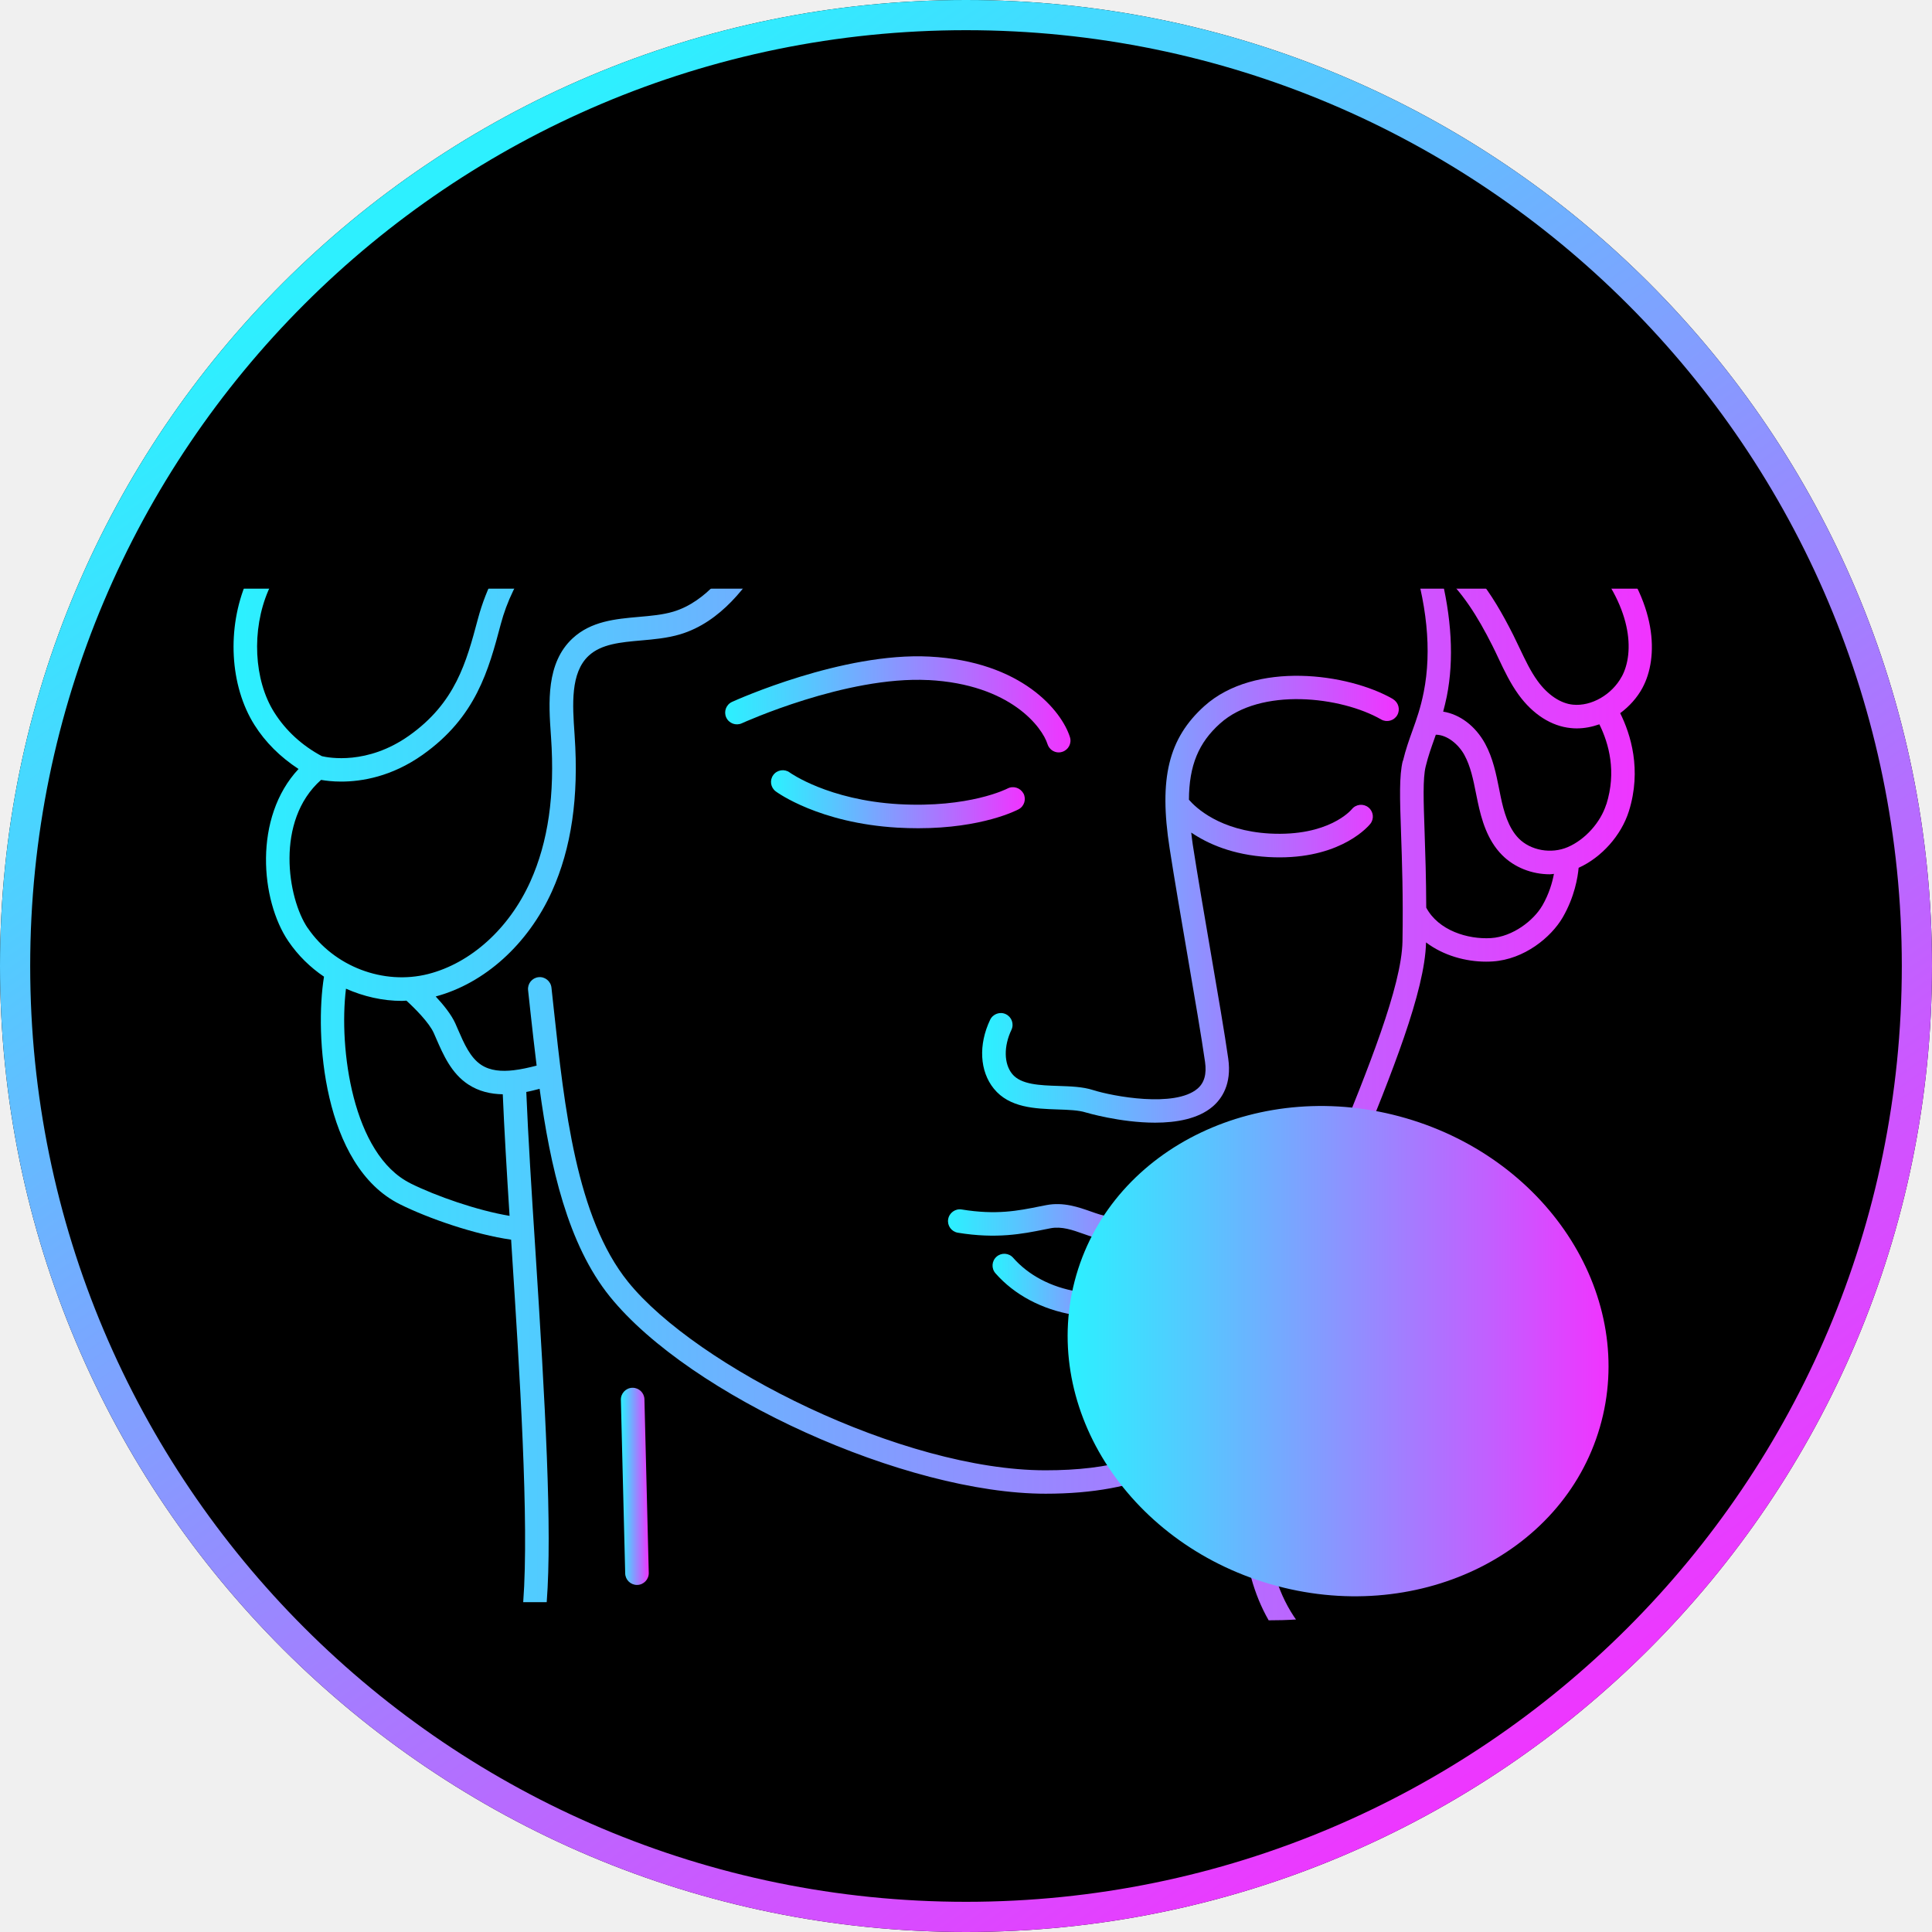
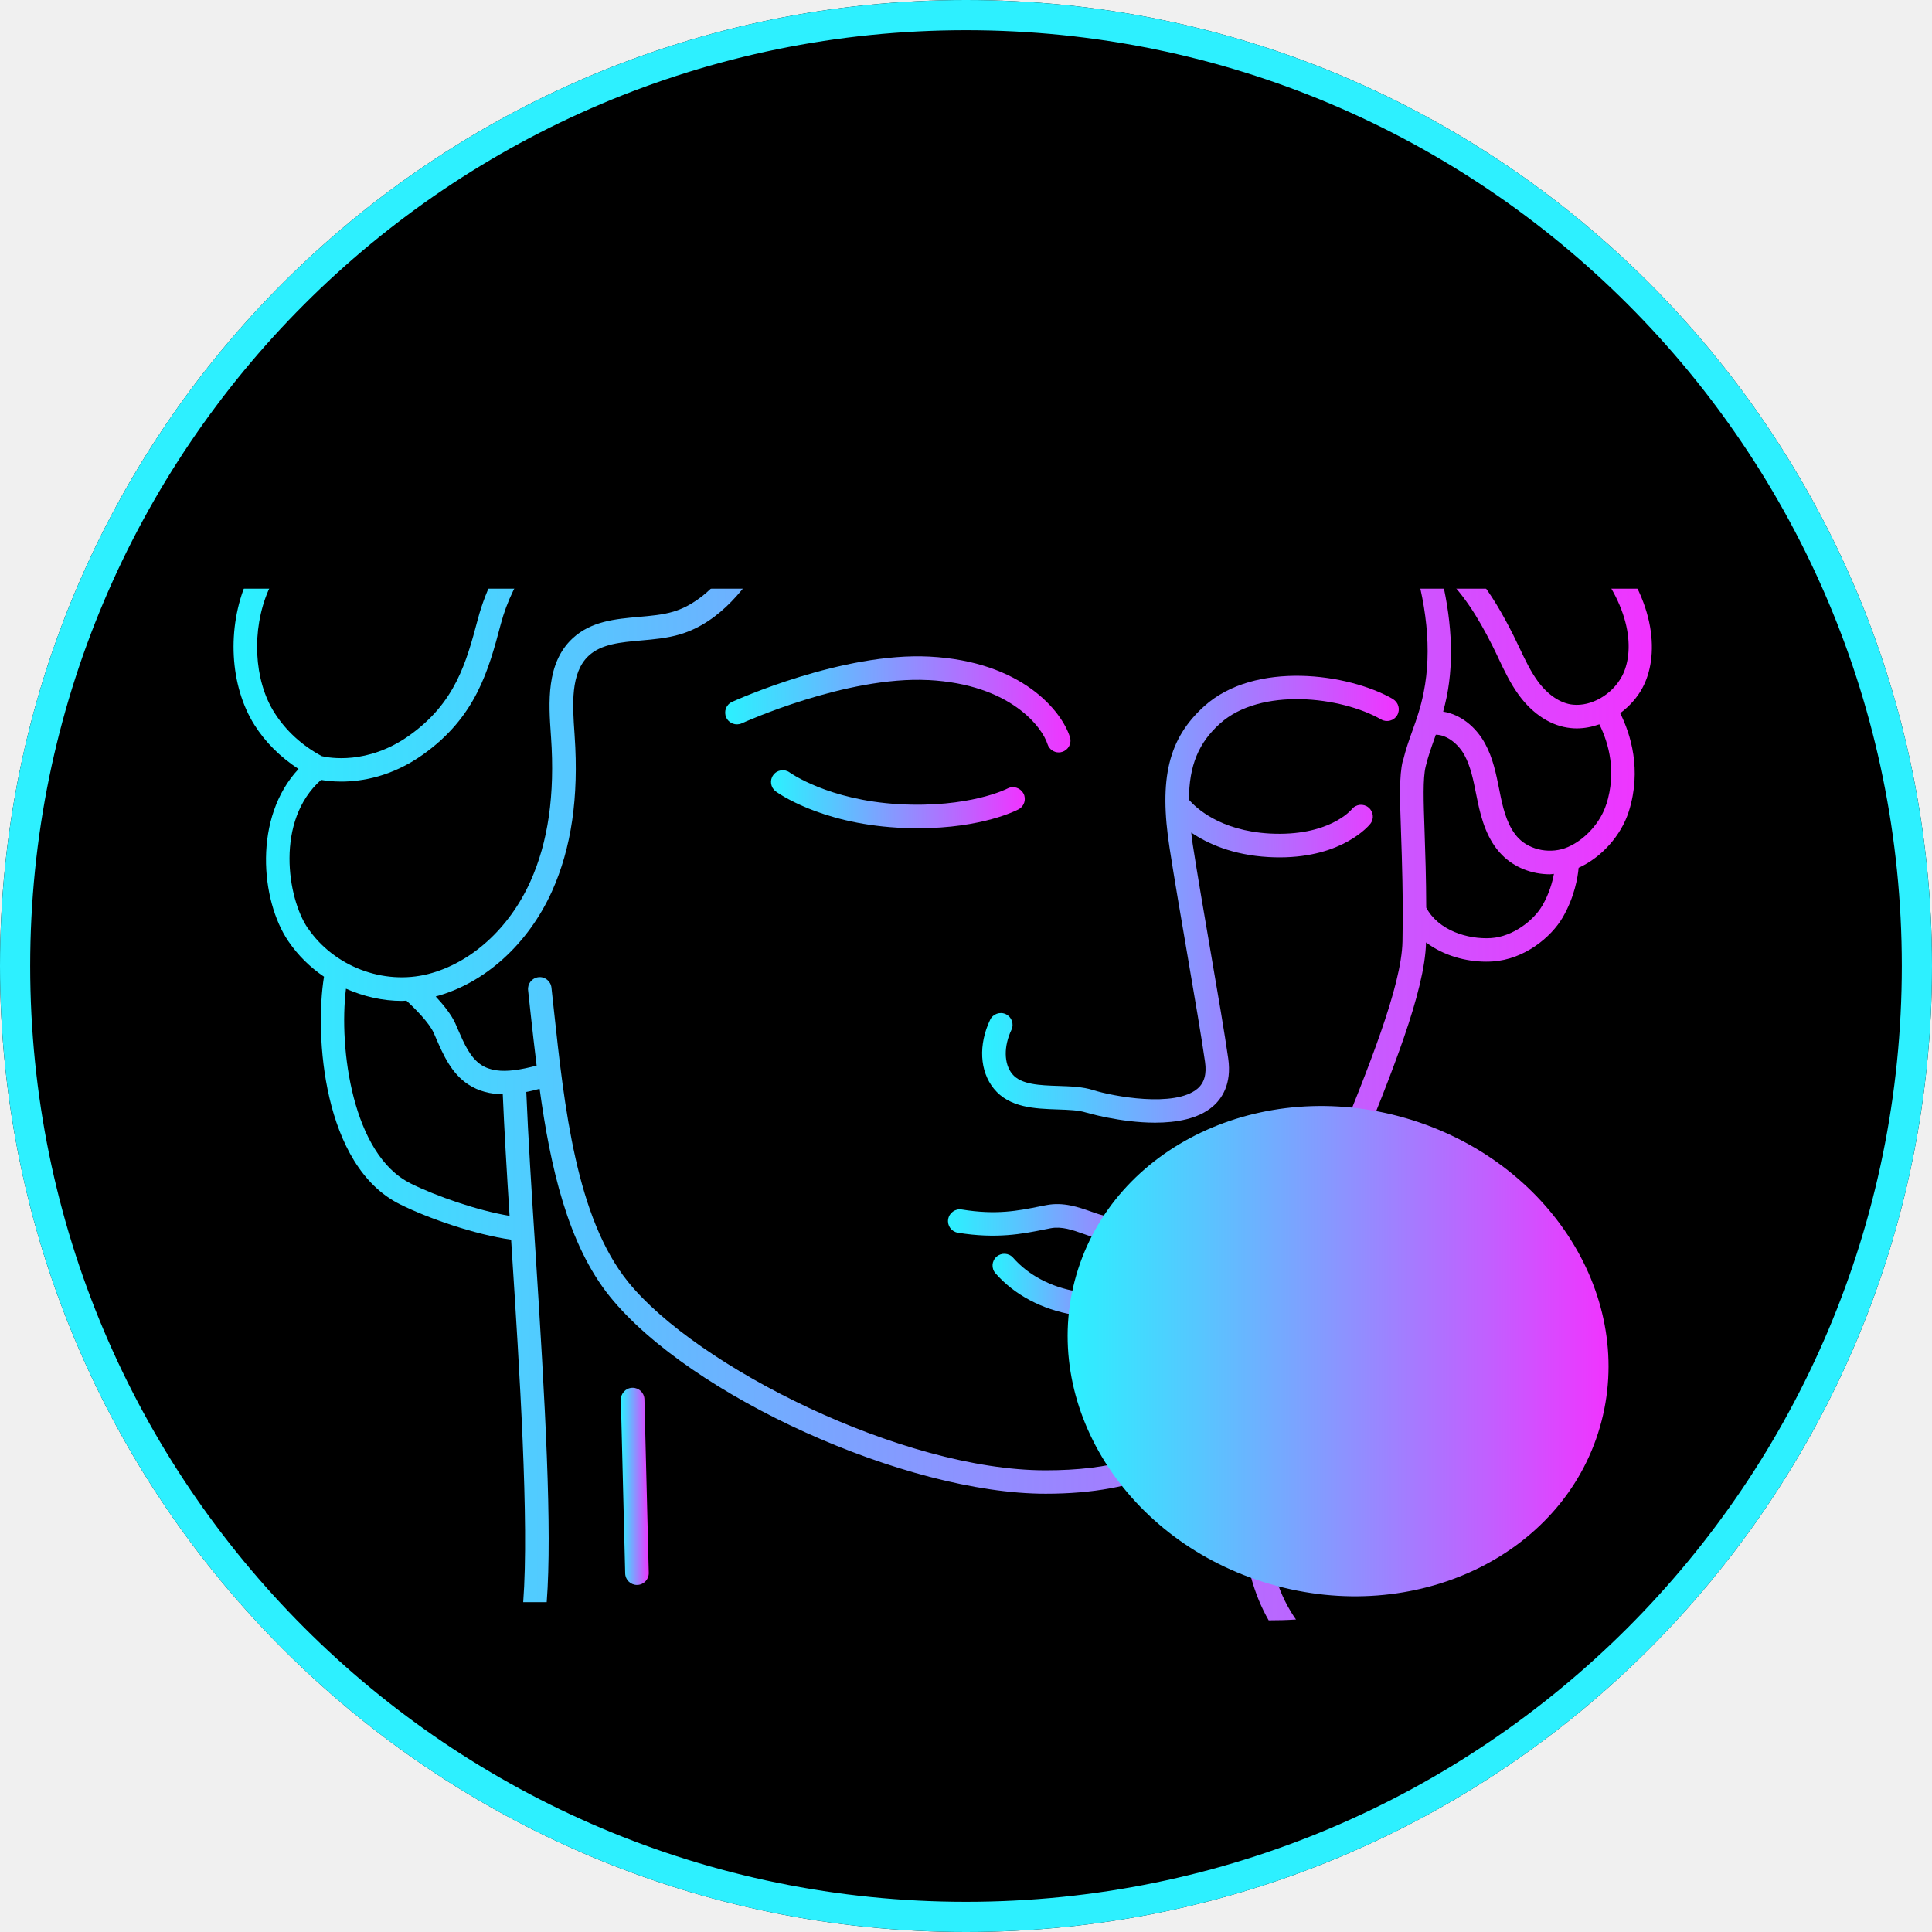
<svg xmlns="http://www.w3.org/2000/svg" width="128" height="128" viewBox="0 0 128 128" fill="none">
-   <circle cx="64" cy="64" r="64" fill="black" />
-   <mask id="mask0_226_294" style="mask-type:luminance" maskUnits="userSpaceOnUse" x="13" y="39" width="103" height="74">
-     <path d="M115.881 39H13V112.316H115.881V39Z" fill="white" />
-   </mask>
-   <g mask="url(#mask0_226_294)">
-     <path d="M92.294 46.315C89.309 44.597 83.136 43.772 79.792 46.778C77.416 48.919 76.769 51.564 77.491 56.206C77.802 58.214 78.245 60.794 78.671 63.282C79.148 66.063 79.605 68.729 79.837 70.355C79.952 71.162 79.789 71.745 79.332 72.13C77.832 73.398 73.732 72.638 72.409 72.216C71.735 72.001 70.954 71.974 70.129 71.946C68.902 71.906 67.638 71.865 67.058 71.149C66.509 70.471 66.492 69.325 67.01 68.231C67.195 67.843 67.028 67.376 66.639 67.192C66.257 67.007 65.787 67.171 65.599 67.563C64.812 69.22 64.907 70.972 65.845 72.127C66.871 73.395 68.575 73.453 70.075 73.504C70.787 73.528 71.462 73.552 71.932 73.702C71.966 73.712 74.219 74.38 76.527 74.38C77.941 74.38 79.38 74.128 80.334 73.32C80.941 72.805 81.616 71.834 81.374 70.133C81.142 68.5 80.682 65.815 80.201 63.02C79.775 60.538 79.335 57.968 79.025 55.968C78.981 55.681 78.954 55.429 78.923 55.16C79.997 55.889 81.657 56.646 84.039 56.782C84.295 56.796 84.537 56.803 84.775 56.803C88.978 56.803 90.713 54.676 90.788 54.58C91.054 54.246 90.996 53.762 90.662 53.493C90.331 53.224 89.84 53.275 89.568 53.605C89.506 53.681 88.02 55.432 84.124 55.224C80.805 55.037 79.216 53.5 78.77 52.985C78.78 50.708 79.414 49.205 80.828 47.937C83.521 45.514 88.862 46.144 91.507 47.668C91.875 47.879 92.356 47.753 92.57 47.382C92.785 47.01 92.656 46.533 92.284 46.318L92.294 46.315Z" fill="url(#paint0_linear_226_294)" />
-     <path d="M80.126 81.514C79.424 81.681 78.681 81.245 77.952 80.819C77.447 80.523 76.97 80.243 76.479 80.154C75.777 80.028 75.116 80.206 74.53 80.362C74.107 80.475 73.715 80.577 73.357 80.564C73.081 80.55 72.696 80.414 72.287 80.27C71.472 79.984 70.46 79.619 69.311 79.844L68.855 79.933C67.45 80.216 66.005 80.506 63.715 80.131C63.299 80.059 62.89 80.349 62.818 80.775C62.747 81.201 63.036 81.6 63.462 81.671C66.029 82.091 67.764 81.743 69.161 81.463L69.605 81.375C70.337 81.235 71.063 81.491 71.762 81.74C72.284 81.924 72.774 82.097 73.282 82.121C73.868 82.148 74.434 82.002 74.925 81.869C75.395 81.746 75.845 81.63 76.203 81.692C76.418 81.729 76.793 81.951 77.158 82.165C77.86 82.578 78.773 83.117 79.803 83.117C80.031 83.117 80.259 83.089 80.498 83.031C80.914 82.926 81.169 82.503 81.067 82.087C80.962 81.668 80.542 81.412 80.123 81.521L80.126 81.514Z" fill="url(#paint1_linear_226_294)" />
-     <path d="M61.499 45.054C66.983 45.337 69.062 48.214 69.4 49.301C69.506 49.635 69.812 49.85 70.143 49.85C70.218 49.85 70.3 49.839 70.375 49.812C70.787 49.683 71.016 49.246 70.886 48.837C70.354 47.13 67.719 43.817 61.574 43.5C55.824 43.206 48.789 46.37 48.499 46.502C48.107 46.683 47.937 47.143 48.114 47.535C48.295 47.927 48.755 48.098 49.147 47.92C49.215 47.89 56.059 44.778 61.496 45.057L61.499 45.054Z" fill="url(#paint2_linear_226_294)" />
-     <path d="M67.801 52.566C67.6 52.191 67.13 52.041 66.748 52.242C66.724 52.256 64.216 53.544 59.532 53.278C54.87 53.005 52.344 51.199 52.32 51.179C51.976 50.926 51.485 51.001 51.233 51.346C50.977 51.693 51.052 52.177 51.397 52.433C51.512 52.518 54.283 54.529 59.444 54.833C59.928 54.86 60.391 54.873 60.834 54.873C65.092 54.873 67.382 53.674 67.488 53.616C67.866 53.411 68.006 52.944 67.805 52.562L67.801 52.566Z" fill="url(#paint3_linear_226_294)" />
-     <path d="M76.588 84.356C75.064 85.543 73.449 85.914 71.366 85.566C69.641 85.28 68.135 84.486 67.123 83.33C66.84 83.007 66.346 82.976 66.025 83.259C65.701 83.542 65.667 84.036 65.954 84.36C67.201 85.784 69.035 86.759 71.114 87.107C71.693 87.202 72.249 87.254 72.784 87.254C74.567 87.254 76.111 86.712 77.549 85.59C77.89 85.324 77.951 84.837 77.685 84.496C77.42 84.155 76.929 84.094 76.591 84.36L76.588 84.356Z" fill="url(#paint4_linear_226_294)" />
-     <path d="M41.915 91.944H41.894C41.465 91.955 41.124 92.312 41.134 92.745L41.421 104.245C41.431 104.668 41.779 105.006 42.201 105.006H42.222C42.651 104.995 42.992 104.637 42.982 104.205L42.695 92.704C42.685 92.282 42.337 91.944 41.915 91.944Z" fill="url(#paint5_linear_226_294)" />
-     <path d="M108.821 45.565C109.885 43.588 109.858 39.931 106.5 35.994C108.17 33.455 108.515 30.077 107.335 27.51C106.568 25.844 105.573 25.022 104.609 24.228C104.435 24.085 104.264 23.942 104.094 23.795C104.861 19.896 103.978 14.04 100.713 10.345C100.338 9.919 99.936 9.544 99.54 9.156C99.479 6.068 98.484 2.291 92.205 -0.326C91.155 -0.763 90.259 -1.087 89.431 -1.387C87.304 -2.15 85.627 -2.757 82.781 -4.87C78.087 -8.357 72.201 -8.234 68.833 -6.121C65.728 -9.004 59.303 -11.135 51.743 -6.639C49.467 -5.286 47.111 -4.662 44.616 -4.004C42.919 -3.558 41.167 -3.094 39.401 -2.378C37.384 -1.56 35.962 0.192 34.459 2.049C32.479 4.496 30.434 7.026 26.838 7.489C24.384 7.803 22.356 9.432 21.408 11.838C20.515 14.108 20.75 16.631 21.974 18.676C18.627 19.906 16.091 24.317 16.091 27.776C16.091 31.941 18.02 33.782 19.718 34.597C18.259 35.445 17.09 36.775 16.347 38.51C15.014 41.611 15.222 45.439 16.861 48.033C17.577 49.168 18.555 50.146 19.779 50.947C16.776 54.158 17.26 59.645 19.104 62.358C19.741 63.296 20.549 64.087 21.466 64.707C20.839 68.541 21.374 77.24 26.497 79.786C28.378 80.723 31.466 81.793 33.863 82.131C33.88 82.383 33.893 82.625 33.91 82.881C34.415 90.737 35.066 100.837 34.664 106.147C35.182 106.147 35.7 106.147 36.221 106.147C36.589 101.314 36.129 93.072 35.468 82.782C35.219 78.941 34.991 75.328 34.868 72.345C35.168 72.291 35.458 72.212 35.751 72.137C36.46 77.308 37.615 82.438 40.4 85.894C45.721 92.489 60.023 98.962 69.273 98.962C75.565 98.962 79.464 97.033 82.341 93.379C82.068 99.514 82.048 103.853 84.052 107.35C84.656 107.35 85.259 107.336 85.862 107.296C85.814 107.227 85.767 107.163 85.722 107.094C83.422 103.611 83.64 98.907 83.974 91.784L84.015 90.88C85.143 88.921 86.124 86.627 87.072 83.999C87.89 81.722 88.909 79.224 89.891 76.803C92.212 71.094 94.4 65.702 94.479 62.437C95.627 63.309 97.107 63.712 98.456 63.712C98.603 63.712 98.746 63.708 98.889 63.698C100.992 63.565 102.768 62.093 103.532 60.784C104.322 59.42 104.534 58.112 104.588 57.495C106.112 56.803 107.41 55.351 107.915 53.752C108.784 50.988 108.027 48.629 107.342 47.249C107.945 46.802 108.464 46.233 108.828 45.555L108.821 45.565ZM105.917 28.161C106.844 30.179 106.568 32.947 105.273 35.012C103.491 33.789 102.202 31.526 100.955 29.32C99.891 27.439 98.787 25.496 97.342 24.109C95.058 21.917 91.82 21.079 89.254 20.588C88.705 20.482 88.149 20.387 87.597 20.291C85.327 19.896 83.183 19.521 81.216 18.601C79.734 17.905 78.156 16.596 77.256 14.988C77.188 13.587 76.976 11.992 76.574 10.202C79.311 12.857 83.03 13.931 87.992 13.457C94.438 12.851 98.773 17.411 100.518 21.508C101.411 23.608 102.584 24.576 103.617 25.428C104.52 26.174 105.3 26.815 105.917 28.161ZM98.259 10.076C98.695 10.492 99.131 10.911 99.544 11.378C102.277 14.473 103.003 19.132 102.73 22.316C102.454 21.921 102.195 21.467 101.953 20.901C100.007 16.317 95.133 11.215 87.846 11.91C83.234 12.346 79.942 11.409 77.504 8.948C76.608 8.041 75.613 6.371 74.737 4.343C74.672 4.176 74.6 4.009 74.532 3.842C77.453 5.495 81.203 5.321 83.077 5.09C88.855 4.37 94.039 6.081 98.187 10.005C98.211 10.032 98.235 10.056 98.262 10.08L98.259 10.076ZM81.85 -3.612C84.88 -1.363 86.656 -0.722 88.902 0.086C89.71 0.376 90.583 0.689 91.605 1.115C96.036 2.963 97.441 5.345 97.843 7.653C93.609 4.278 88.514 2.84 82.886 3.539C80.552 3.832 74.897 4.057 72.879 -0.057C72.641 -0.545 72.446 -0.96 72.276 -1.329C71.652 -2.678 71.267 -3.503 69.962 -4.945C72.866 -6.567 77.883 -6.561 81.85 -3.616V-3.612ZM22.853 12.414C23.59 10.543 25.151 9.282 27.029 9.04C31.245 8.498 33.593 5.597 35.666 3.034C37.039 1.337 38.334 -0.265 39.981 -0.93C41.654 -1.608 43.362 -2.058 45.008 -2.494C47.496 -3.152 50.066 -3.83 52.534 -5.296C60.367 -9.952 66.1 -6.7 68.107 -4.645C68.107 -4.645 68.107 -4.638 68.111 -4.635C68.118 -4.628 68.128 -4.621 68.135 -4.614C68.141 -4.608 68.145 -4.601 68.155 -4.594C68.162 -4.584 68.165 -4.573 68.176 -4.563C68.22 -4.515 68.254 -4.478 68.298 -4.434C68.356 -4.369 68.421 -4.304 68.469 -4.243C68.482 -4.226 68.503 -4.219 68.52 -4.202C68.919 -3.776 69.236 -3.411 69.491 -3.084C69.556 -2.961 69.835 -2.436 70.238 -1.652C70.79 -0.074 70.677 1.303 69.849 2.434C68.687 4.016 66.434 4.704 64.805 4.582C63.857 4.507 62.736 4.299 61.55 4.077C58.594 3.528 54.913 2.847 51.631 3.856C47.704 5.062 45.332 7.581 42.585 10.495C41.525 11.62 40.427 12.783 39.166 13.948C35.642 17.203 28.351 20.867 23.763 18.526C22.403 16.801 22.049 14.476 22.86 12.414H22.853ZM17.645 27.783C17.645 24.702 20.219 20.496 23.157 19.964C24.37 20.557 25.706 20.83 27.107 20.83C31.831 20.83 37.179 17.899 40.219 15.093C41.521 13.894 42.636 12.711 43.717 11.566C46.314 8.812 48.553 6.436 52.088 5.349C55.002 4.452 58.328 5.069 61.26 5.611C62.487 5.839 63.649 6.054 64.678 6.136C67.126 6.34 69.76 5.185 71.103 3.355C71.417 2.929 71.717 2.393 71.915 1.746C72.191 2.329 72.457 2.912 72.695 3.457C72.896 3.992 73.108 4.503 73.322 5.001C73.431 5.28 73.537 5.557 73.639 5.826C74.062 7.353 73.888 8.839 73.104 10.035C72.041 11.661 69.941 12.684 67.034 12.99C65.135 13.188 62.988 13.168 60.902 13.144C59.726 13.13 58.574 13.12 57.483 13.144C51.852 13.284 47.145 16.303 43.083 22.381C41.47 24.794 39.064 25.094 36.511 25.411C34.711 25.632 32.847 25.864 31.228 26.863C28.975 28.253 27.721 29.791 26.712 31.028C25.358 32.684 24.541 33.687 22.216 33.687C22.029 33.687 17.642 33.574 17.642 27.78L17.645 27.783ZM18.174 47.205C16.817 45.06 16.653 41.741 17.775 39.13C18.409 37.647 19.721 35.776 22.342 35.241C25.314 35.197 26.528 33.727 27.922 32.016C28.907 30.813 30.021 29.446 32.049 28.192C33.379 27.371 34.994 27.173 36.705 26.962C39.361 26.631 42.373 26.259 44.381 23.253C48.192 17.551 52.367 14.834 57.524 14.708C58.594 14.681 59.733 14.695 60.888 14.708C63.015 14.732 65.214 14.753 67.197 14.545C71.478 14.095 73.483 12.312 74.413 10.894C74.594 10.618 74.713 10.318 74.846 10.025C75.616 15.799 72.596 18.079 69.478 19.535C66.7 20.833 64.409 20.642 61.989 20.441C59.263 20.216 56.447 19.981 53.11 22.006C51.154 23.192 49.934 25.159 48.751 27.064C47.469 29.129 46.259 31.079 44.245 31.86C43.359 32.204 42.391 32.316 41.368 32.436C40.635 32.521 39.879 32.609 39.129 32.787C35.652 33.618 32.799 36.74 31.657 41.025C30.897 43.871 30.181 46.56 27.097 48.742C24.339 50.691 21.783 50.207 21.326 50.098C20.014 49.4 18.927 48.401 18.177 47.208L18.174 47.205ZM20.386 61.486C19.043 59.509 18.221 54.373 21.272 51.67C21.582 51.724 22.032 51.782 22.605 51.782C23.965 51.782 25.948 51.458 27.997 50.01C31.541 47.501 32.366 44.41 33.184 41.328C33.944 38.475 36 35.132 39.487 34.297C40.144 34.14 40.823 34.061 41.542 33.976C42.619 33.85 43.73 33.721 44.804 33.308C47.302 32.34 48.71 30.073 50.073 27.882C51.208 26.055 52.279 24.327 53.915 23.338C56.822 21.576 59.266 21.781 61.856 21.995C64.375 22.203 66.986 22.422 70.135 20.949C71.506 20.308 74.328 18.972 75.715 15.802C75.763 19.058 75.047 21.092 74.696 22.07C73.128 26.444 68.448 27.306 61.846 27.221C58.772 27.173 55.8 28.25 53.594 30.131C52.033 31.461 51.007 33.22 50.015 34.924C49.78 35.326 49.545 35.728 49.306 36.124C48.349 37.698 46.815 39.866 44.606 40.524C43.907 40.732 43.137 40.8 42.319 40.871C40.775 41.008 39.173 41.151 37.939 42.289C36.167 43.929 36.351 46.571 36.497 48.691L36.508 48.847C36.77 52.655 36.32 55.78 35.137 58.405C33.736 61.513 31.207 63.804 28.372 64.53C25.406 65.286 22.124 64.035 20.389 61.483L20.386 61.486ZM27.189 78.395C23.358 76.49 22.434 69.455 22.922 65.504C24.087 66.019 25.348 66.312 26.623 66.312C26.725 66.312 26.824 66.299 26.926 66.295C27.462 66.783 28.433 67.747 28.743 68.449L28.896 68.8C29.367 69.881 29.899 71.108 31.017 71.844C31.726 72.311 32.51 72.485 33.31 72.499C33.409 74.864 33.573 77.608 33.76 80.553C31.637 80.202 28.893 79.247 27.189 78.399V78.395ZM92.938 50.405C92.693 51.407 92.744 52.903 92.822 55.167C92.887 57.048 92.969 59.393 92.918 62.369C92.863 65.341 90.617 70.873 88.439 76.224C87.45 78.658 86.428 81.173 85.596 83.477C81.792 94.023 77.825 97.411 69.266 97.411C59.794 97.411 46.14 90.543 41.607 84.922C38.185 80.679 37.39 73.347 36.692 66.878L36.535 65.43C36.487 65 36.092 64.69 35.676 64.741C35.246 64.789 34.94 65.174 34.987 65.603L35.144 67.049C35.27 68.211 35.407 69.404 35.553 70.6C35.038 70.733 34.524 70.849 34.026 70.907C33.225 70.999 32.479 70.944 31.879 70.549C31.149 70.065 30.751 69.151 30.331 68.183L30.175 67.822C29.905 67.216 29.37 66.558 28.866 66.019C32.111 65.147 34.984 62.556 36.566 59.059C37.857 56.193 38.352 52.822 38.072 48.752L38.062 48.592C37.932 46.707 37.782 44.573 39.006 43.441C39.848 42.664 41.119 42.552 42.462 42.433C43.321 42.358 44.207 42.279 45.056 42.027C47.779 41.216 49.548 38.738 50.642 36.945C50.888 36.539 51.13 36.13 51.368 35.718C52.337 34.055 53.253 32.487 54.613 31.328C56.539 29.685 59.198 28.738 61.839 28.792C68.101 28.867 74.185 28.158 76.172 22.606C76.23 22.442 76.301 22.244 76.373 22.026C77.29 25.977 79.028 28.069 80.562 29.167C82.362 30.452 84.396 31.325 86.363 32.17L87.597 32.705C89.874 33.707 92.641 35.541 93.16 36.076C93.214 36.134 93.282 36.171 93.35 36.205C93.357 36.263 93.35 36.318 93.371 36.376C94.554 39.921 94.871 43.111 94.325 45.855C94.117 46.901 93.855 47.637 93.575 48.414C93.357 49.021 93.132 49.652 92.948 50.415L92.938 50.405ZM102.175 60.007C101.612 60.978 100.232 62.059 98.784 62.151C97.246 62.246 95.3 61.65 94.492 60.133C94.485 58.163 94.431 56.513 94.383 55.115C94.312 53.06 94.26 51.574 94.455 50.78C94.625 50.081 94.833 49.509 95.038 48.929C95.068 48.847 95.096 48.759 95.126 48.677C95.883 48.677 96.646 49.331 97.021 50.023C97.43 50.773 97.608 51.653 97.792 52.58L97.904 53.125C98.153 54.308 98.535 55.647 99.499 56.632C100.324 57.474 101.497 57.924 102.686 57.924C102.775 57.924 102.863 57.904 102.952 57.897C102.85 58.442 102.638 59.212 102.178 60.007H102.175ZM106.418 53.292C106.04 54.492 105.018 55.627 103.872 56.121C102.775 56.595 101.401 56.349 100.61 55.538C99.929 54.839 99.629 53.762 99.428 52.801L99.322 52.273C99.121 51.271 98.916 50.235 98.395 49.273C97.754 48.101 96.725 47.327 95.614 47.147C95.695 46.836 95.777 46.513 95.852 46.148C96.347 43.673 96.173 40.882 95.402 37.858C96.902 39.249 97.874 40.797 98.869 42.767C99.012 43.05 99.148 43.336 99.281 43.622C99.663 44.43 100.058 45.262 100.61 46.025C101.555 47.327 102.785 48.114 104.073 48.237C104.203 48.251 104.333 48.258 104.465 48.258C104.97 48.258 105.474 48.159 105.962 47.988C106.599 49.277 107.104 51.134 106.425 53.292H106.418ZM107.444 44.825C106.8 46.022 105.43 46.809 104.213 46.686C103.388 46.608 102.533 46.032 101.868 45.112C101.401 44.468 101.054 43.731 100.685 42.958C100.542 42.658 100.402 42.361 100.256 42.068C98.797 39.181 97.386 37.126 94.486 35.156C94.445 35.128 94.397 35.118 94.349 35.098C94.322 35.06 94.308 35.016 94.274 34.982C93.579 34.259 90.59 32.309 88.217 31.267L86.97 30.728C85.078 29.917 83.122 29.078 81.462 27.889C80.034 26.87 77.726 24.208 77.341 17.66C78.312 18.676 79.454 19.5 80.558 20.015C82.716 21.024 85.061 21.433 87.331 21.828C87.876 21.924 88.422 22.019 88.964 22.122C91.466 22.599 94.288 23.338 96.265 25.237C97.543 26.464 98.541 28.226 99.598 30.091C101.081 32.705 102.618 35.398 105.082 36.713C108.181 40.166 108.3 43.24 107.448 44.825H107.444Z" fill="url(#paint6_linear_226_294)" />
-     <path d="M105.994 94.562C108.474 86.038 102.72 76.869 93.142 74.082C83.564 71.296 73.789 75.948 71.309 84.472C68.83 92.996 74.584 102.165 84.162 104.951C93.74 107.738 103.515 103.086 105.994 94.562Z" fill="url(#paint7_linear_226_294)" />
+   <g clip-path="url(#clip0_1333_2111)">
+     <path d="M64 128C99.346 128 128 99.346 128 64C128 28.654 99.346 0 64 0C28.654 0 0 28.654 0 64C0 99.346 28.654 128 64 128Z" fill="black" />
+     <mask id="mask0_1333_2111" style="mask-type:luminance" maskUnits="userSpaceOnUse" x="13" y="39" width="103" height="74">
+       <path d="M115.881 39H13V112.316H115.881V39Z" fill="white" />
+     </mask>
+     <g mask="url(#mask0_1333_2111)">
+       <path d="M92.294 46.315C89.309 44.597 83.136 43.772 79.792 46.778C77.416 48.919 76.769 51.564 77.491 56.206C77.802 58.214 78.245 60.794 78.671 63.282C79.148 66.063 79.605 68.729 79.837 70.355C79.952 71.162 79.789 71.745 79.332 72.13C77.832 73.398 73.732 72.638 72.409 72.216C71.735 72.001 70.954 71.974 70.129 71.946C68.902 71.906 67.638 71.865 67.058 71.149C66.509 70.471 66.492 69.325 67.01 68.231C67.195 67.843 67.028 67.376 66.639 67.192C66.257 67.007 65.787 67.171 65.599 67.563C64.812 69.22 64.907 70.972 65.845 72.127C66.871 73.395 68.575 73.453 70.075 73.504C70.787 73.528 71.462 73.552 71.932 73.702C71.966 73.712 74.219 74.38 76.527 74.38C77.941 74.38 79.38 74.128 80.334 73.32C80.941 72.805 81.616 71.834 81.374 70.133C81.142 68.5 80.682 65.815 80.201 63.02C79.775 60.538 79.335 57.968 79.025 55.968C78.981 55.681 78.954 55.429 78.923 55.16C79.997 55.889 81.657 56.646 84.039 56.782C84.295 56.796 84.537 56.803 84.775 56.803C88.978 56.803 90.713 54.676 90.788 54.58C91.054 54.246 90.996 53.762 90.662 53.493C90.331 53.224 89.84 53.275 89.568 53.605C89.506 53.681 88.02 55.432 84.124 55.224C80.805 55.037 79.216 53.5 78.77 52.985C78.78 50.708 79.414 49.205 80.828 47.937C83.521 45.514 88.862 46.144 91.507 47.668C91.875 47.879 92.356 47.753 92.57 47.382C92.785 47.01 92.656 46.533 92.284 46.318L92.294 46.315Z" fill="url(#paint0_linear_1333_2111)" />
+       <path d="M80.126 81.514C79.424 81.681 78.681 81.245 77.952 80.819C77.447 80.523 76.97 80.243 76.479 80.154C75.777 80.028 75.116 80.206 74.53 80.362C74.107 80.475 73.715 80.577 73.357 80.564C73.081 80.55 72.696 80.414 72.287 80.27C71.472 79.984 70.46 79.619 69.311 79.844L68.855 79.933C67.45 80.216 66.005 80.506 63.715 80.131C63.299 80.059 62.89 80.349 62.818 80.775C62.747 81.201 63.036 81.6 63.462 81.671C66.029 82.091 67.764 81.743 69.161 81.463L69.605 81.375C70.337 81.235 71.063 81.491 71.762 81.74C72.284 81.924 72.774 82.097 73.282 82.121C73.868 82.148 74.434 82.002 74.925 81.869C75.395 81.746 75.845 81.63 76.203 81.692C76.418 81.729 76.793 81.951 77.158 82.165C77.86 82.578 78.773 83.117 79.803 83.117C80.031 83.117 80.259 83.089 80.498 83.031C80.914 82.926 81.169 82.503 81.067 82.087C80.962 81.668 80.542 81.412 80.123 81.521L80.126 81.514Z" fill="url(#paint1_linear_1333_2111)" />
+       <path d="M61.499 45.054C66.983 45.337 69.062 48.214 69.4 49.301C69.506 49.635 69.812 49.85 70.143 49.85C70.218 49.85 70.3 49.839 70.375 49.812C70.787 49.683 71.016 49.246 70.886 48.837C70.354 47.13 67.719 43.817 61.574 43.5C55.824 43.206 48.789 46.37 48.499 46.502C48.107 46.683 47.937 47.143 48.114 47.535C48.295 47.927 48.755 48.098 49.147 47.92C49.215 47.89 56.059 44.778 61.496 45.057L61.499 45.054Z" fill="url(#paint2_linear_1333_2111)" />
+       <path d="M67.801 52.566C67.6 52.191 67.13 52.041 66.748 52.242C66.724 52.256 64.216 53.544 59.532 53.278C54.87 53.005 52.344 51.199 52.32 51.179C51.976 50.926 51.485 51.001 51.233 51.346C50.977 51.693 51.052 52.177 51.397 52.433C51.512 52.518 54.283 54.529 59.444 54.833C59.928 54.86 60.391 54.873 60.834 54.873C65.092 54.873 67.382 53.674 67.488 53.616C67.866 53.411 68.006 52.944 67.805 52.562L67.801 52.566Z" fill="url(#paint3_linear_1333_2111)" />
+       <path d="M76.588 84.356C75.064 85.543 73.449 85.914 71.366 85.566C69.641 85.28 68.135 84.486 67.123 83.33C66.84 83.007 66.346 82.976 66.025 83.259C65.701 83.542 65.667 84.036 65.954 84.36C67.201 85.784 69.035 86.759 71.114 87.107C71.693 87.202 72.249 87.254 72.784 87.254C74.567 87.254 76.111 86.712 77.549 85.59C77.89 85.324 77.951 84.837 77.685 84.496C77.42 84.155 76.929 84.094 76.591 84.36L76.588 84.356Z" fill="url(#paint4_linear_1333_2111)" />
+       <path d="M41.915 91.944H41.894C41.465 91.955 41.124 92.312 41.134 92.745L41.421 104.245C41.431 104.668 41.779 105.006 42.201 105.006H42.222C42.651 104.995 42.992 104.637 42.982 104.205L42.695 92.704C42.685 92.282 42.337 91.944 41.915 91.944Z" fill="url(#paint5_linear_1333_2111)" />
+       <path d="M108.821 45.565C109.885 43.588 109.858 39.931 106.5 35.994C108.17 33.455 108.515 30.077 107.335 27.51C106.568 25.844 105.573 25.022 104.609 24.228C104.435 24.085 104.264 23.942 104.094 23.795C104.861 19.896 103.978 14.04 100.713 10.345C100.338 9.919 99.936 9.544 99.54 9.156C99.479 6.068 98.484 2.291 92.205 -0.326C91.155 -0.763 90.259 -1.087 89.431 -1.387C87.304 -2.15 85.627 -2.757 82.781 -4.87C78.087 -8.357 72.201 -8.234 68.833 -6.121C65.728 -9.004 59.303 -11.135 51.743 -6.639C49.467 -5.286 47.111 -4.662 44.616 -4.004C42.919 -3.558 41.167 -3.094 39.401 -2.378C37.384 -1.56 35.962 0.192 34.459 2.049C32.479 4.496 30.434 7.026 26.838 7.489C24.384 7.803 22.356 9.432 21.408 11.838C20.515 14.108 20.75 16.631 21.974 18.676C18.627 19.906 16.091 24.317 16.091 27.776C16.091 31.941 18.02 33.782 19.718 34.597C18.259 35.445 17.09 36.775 16.347 38.51C15.014 41.611 15.222 45.439 16.861 48.033C17.577 49.168 18.555 50.146 19.779 50.947C16.776 54.158 17.26 59.645 19.104 62.358C19.741 63.296 20.549 64.087 21.466 64.707C20.839 68.541 21.374 77.24 26.497 79.786C28.378 80.723 31.466 81.793 33.863 82.131C33.88 82.383 33.893 82.625 33.91 82.881C34.415 90.737 35.066 100.837 34.664 106.147C35.182 106.147 35.7 106.147 36.221 106.147C36.589 101.314 36.129 93.072 35.468 82.782C35.219 78.941 34.991 75.328 34.868 72.345C35.168 72.291 35.458 72.212 35.751 72.137C36.46 77.308 37.615 82.438 40.4 85.894C45.721 92.489 60.023 98.962 69.273 98.962C75.565 98.962 79.464 97.033 82.341 93.379C82.068 99.514 82.048 103.853 84.052 107.35C84.656 107.35 85.259 107.336 85.862 107.296C85.814 107.227 85.767 107.163 85.722 107.094C83.422 103.611 83.64 98.907 83.974 91.784L84.015 90.88C85.143 88.921 86.124 86.627 87.072 83.999C87.89 81.722 88.909 79.224 89.891 76.803C92.212 71.094 94.4 65.702 94.479 62.437C95.627 63.309 97.107 63.712 98.456 63.712C98.603 63.712 98.746 63.708 98.889 63.698C100.992 63.565 102.768 62.093 103.532 60.784C104.322 59.42 104.534 58.112 104.588 57.495C106.112 56.803 107.41 55.351 107.915 53.752C108.784 50.988 108.027 48.629 107.342 47.249C107.945 46.802 108.464 46.233 108.828 45.555L108.821 45.565ZM105.917 28.161C106.844 30.179 106.568 32.947 105.273 35.012C103.491 33.789 102.202 31.526 100.955 29.32C99.891 27.439 98.787 25.496 97.342 24.109C95.058 21.917 91.82 21.079 89.254 20.588C88.705 20.482 88.149 20.387 87.597 20.291C85.327 19.896 83.183 19.521 81.216 18.601C79.734 17.905 78.156 16.596 77.256 14.988C77.188 13.587 76.976 11.992 76.574 10.202C79.311 12.857 83.03 13.931 87.992 13.457C94.438 12.851 98.773 17.411 100.518 21.508C101.411 23.608 102.584 24.576 103.617 25.428C104.52 26.174 105.3 26.815 105.917 28.161ZM98.259 10.076C98.695 10.492 99.131 10.911 99.544 11.378C102.277 14.473 103.003 19.132 102.73 22.316C102.454 21.921 102.195 21.467 101.953 20.901C100.007 16.317 95.133 11.215 87.846 11.91C83.234 12.346 79.942 11.409 77.504 8.948C76.608 8.041 75.613 6.371 74.737 4.343C74.672 4.176 74.6 4.009 74.532 3.842C77.453 5.495 81.203 5.321 83.077 5.09C88.855 4.37 94.039 6.081 98.187 10.005C98.211 10.032 98.235 10.056 98.262 10.08L98.259 10.076ZM81.85 -3.612C84.88 -1.363 86.656 -0.722 88.902 0.086C89.71 0.376 90.583 0.689 91.605 1.115C96.036 2.963 97.441 5.345 97.843 7.653C93.609 4.278 88.514 2.84 82.886 3.539C80.552 3.832 74.897 4.057 72.879 -0.057C72.641 -0.545 72.446 -0.96 72.276 -1.329C71.652 -2.678 71.267 -3.503 69.962 -4.945C72.866 -6.567 77.883 -6.561 81.85 -3.616V-3.612ZM22.853 12.414C23.59 10.543 25.151 9.282 27.029 9.04C31.245 8.498 33.593 5.597 35.666 3.034C37.039 1.337 38.334 -0.265 39.981 -0.93C41.654 -1.608 43.362 -2.058 45.008 -2.494C47.496 -3.152 50.066 -3.83 52.534 -5.296C60.367 -9.952 66.1 -6.7 68.107 -4.645C68.107 -4.645 68.107 -4.638 68.111 -4.635C68.118 -4.628 68.128 -4.621 68.135 -4.614C68.141 -4.608 68.145 -4.601 68.155 -4.594C68.162 -4.584 68.165 -4.573 68.176 -4.563C68.22 -4.515 68.254 -4.478 68.298 -4.434C68.356 -4.369 68.421 -4.304 68.469 -4.243C68.482 -4.226 68.503 -4.219 68.52 -4.202C68.919 -3.776 69.236 -3.411 69.491 -3.084C69.556 -2.961 69.835 -2.436 70.238 -1.652C70.79 -0.074 70.677 1.303 69.849 2.434C68.687 4.016 66.434 4.704 64.805 4.582C63.857 4.507 62.736 4.299 61.55 4.077C58.594 3.528 54.913 2.847 51.631 3.856C47.704 5.062 45.332 7.581 42.585 10.495C41.525 11.62 40.427 12.783 39.166 13.948C35.642 17.203 28.351 20.867 23.763 18.526C22.403 16.801 22.049 14.476 22.86 12.414H22.853ZM17.645 27.783C17.645 24.702 20.219 20.496 23.157 19.964C24.37 20.557 25.706 20.83 27.107 20.83C31.831 20.83 37.179 17.899 40.219 15.093C41.521 13.894 42.636 12.711 43.717 11.566C46.314 8.812 48.553 6.436 52.088 5.349C55.002 4.452 58.328 5.069 61.26 5.611C62.487 5.839 63.649 6.054 64.678 6.136C67.126 6.34 69.76 5.185 71.103 3.355C71.417 2.929 71.717 2.393 71.915 1.746C72.191 2.329 72.457 2.912 72.695 3.457C72.896 3.992 73.108 4.503 73.322 5.001C73.431 5.28 73.537 5.557 73.639 5.826C74.062 7.353 73.888 8.839 73.104 10.035C72.041 11.661 69.941 12.684 67.034 12.99C65.135 13.188 62.988 13.168 60.902 13.144C59.726 13.13 58.574 13.12 57.483 13.144C51.852 13.284 47.145 16.303 43.083 22.381C41.47 24.794 39.064 25.094 36.511 25.411C34.711 25.632 32.847 25.864 31.228 26.863C28.975 28.253 27.721 29.791 26.712 31.028C25.358 32.684 24.541 33.687 22.216 33.687C22.029 33.687 17.642 33.574 17.642 27.78L17.645 27.783ZM18.174 47.205C16.817 45.06 16.653 41.741 17.775 39.13C18.409 37.647 19.721 35.776 22.342 35.241C25.314 35.197 26.528 33.727 27.922 32.016C28.907 30.813 30.021 29.446 32.049 28.192C33.379 27.371 34.994 27.173 36.705 26.962C39.361 26.631 42.373 26.259 44.381 23.253C48.192 17.551 52.367 14.834 57.524 14.708C58.594 14.681 59.733 14.695 60.888 14.708C63.015 14.732 65.214 14.753 67.197 14.545C71.478 14.095 73.483 12.312 74.413 10.894C74.594 10.618 74.713 10.318 74.846 10.025C75.616 15.799 72.596 18.079 69.478 19.535C66.7 20.833 64.409 20.642 61.989 20.441C59.263 20.216 56.447 19.981 53.11 22.006C51.154 23.192 49.934 25.159 48.751 27.064C47.469 29.129 46.259 31.079 44.245 31.86C43.359 32.204 42.391 32.316 41.368 32.436C40.635 32.521 39.879 32.609 39.129 32.787C35.652 33.618 32.799 36.74 31.657 41.025C30.897 43.871 30.181 46.56 27.097 48.742C24.339 50.691 21.783 50.207 21.326 50.098C20.014 49.4 18.927 48.401 18.177 47.208L18.174 47.205ZM20.386 61.486C19.043 59.509 18.221 54.373 21.272 51.67C21.582 51.724 22.032 51.782 22.605 51.782C23.965 51.782 25.948 51.458 27.997 50.01C31.541 47.501 32.366 44.41 33.184 41.328C33.944 38.475 36 35.132 39.487 34.297C40.144 34.14 40.823 34.061 41.542 33.976C42.619 33.85 43.73 33.721 44.804 33.308C47.302 32.34 48.71 30.073 50.073 27.882C51.208 26.055 52.279 24.327 53.915 23.338C56.822 21.576 59.266 21.781 61.856 21.995C64.375 22.203 66.986 22.422 70.135 20.949C71.506 20.308 74.328 18.972 75.715 15.802C75.763 19.058 75.047 21.092 74.696 22.07C73.128 26.444 68.448 27.306 61.846 27.221C58.772 27.173 55.8 28.25 53.594 30.131C52.033 31.461 51.007 33.22 50.015 34.924C49.78 35.326 49.545 35.728 49.306 36.124C48.349 37.698 46.815 39.866 44.606 40.524C43.907 40.732 43.137 40.8 42.319 40.871C40.775 41.008 39.173 41.151 37.939 42.289C36.167 43.929 36.351 46.571 36.497 48.691L36.508 48.847C36.77 52.655 36.32 55.78 35.137 58.405C33.736 61.513 31.207 63.804 28.372 64.53C25.406 65.286 22.124 64.035 20.389 61.483L20.386 61.486ZM27.189 78.395C23.358 76.49 22.434 69.455 22.922 65.504C24.087 66.019 25.348 66.312 26.623 66.312C26.725 66.312 26.824 66.299 26.926 66.295C27.462 66.783 28.433 67.747 28.743 68.449L28.896 68.8C29.367 69.881 29.899 71.108 31.017 71.844C31.726 72.311 32.51 72.485 33.31 72.499C33.409 74.864 33.573 77.608 33.76 80.553C31.637 80.202 28.893 79.247 27.189 78.399V78.395ZM92.938 50.405C92.693 51.407 92.744 52.903 92.822 55.167C92.887 57.048 92.969 59.393 92.918 62.369C92.863 65.341 90.617 70.873 88.439 76.224C87.45 78.658 86.428 81.173 85.596 83.477C81.792 94.023 77.825 97.411 69.266 97.411C59.794 97.411 46.14 90.543 41.607 84.922C38.185 80.679 37.39 73.347 36.692 66.878L36.535 65.43C36.487 65 36.092 64.69 35.676 64.741C35.246 64.789 34.94 65.174 34.987 65.603L35.144 67.049C35.27 68.211 35.407 69.404 35.553 70.6C35.038 70.733 34.524 70.849 34.026 70.907C33.225 70.999 32.479 70.944 31.879 70.549C31.149 70.065 30.751 69.151 30.331 68.183L30.175 67.822C29.905 67.216 29.37 66.558 28.866 66.019C32.111 65.147 34.984 62.556 36.566 59.059C37.857 56.193 38.352 52.822 38.072 48.752L38.062 48.592C37.932 46.707 37.782 44.573 39.006 43.441C39.848 42.664 41.119 42.552 42.462 42.433C43.321 42.358 44.207 42.279 45.056 42.027C47.779 41.216 49.548 38.738 50.642 36.945C50.888 36.539 51.13 36.13 51.368 35.718C52.337 34.055 53.253 32.487 54.613 31.328C56.539 29.685 59.198 28.738 61.839 28.792C68.101 28.867 74.185 28.158 76.172 22.606C76.23 22.442 76.301 22.244 76.373 22.026C77.29 25.977 79.028 28.069 80.562 29.167C82.362 30.452 84.396 31.325 86.363 32.17L87.597 32.705C89.874 33.707 92.641 35.541 93.16 36.076C93.214 36.134 93.282 36.171 93.35 36.205C93.357 36.263 93.35 36.318 93.371 36.376C94.554 39.921 94.871 43.111 94.325 45.855C94.117 46.901 93.855 47.637 93.575 48.414C93.357 49.021 93.132 49.652 92.948 50.415L92.938 50.405ZM102.175 60.007C101.612 60.978 100.232 62.059 98.784 62.151C97.246 62.246 95.3 61.65 94.492 60.133C94.485 58.163 94.431 56.513 94.383 55.115C94.312 53.06 94.26 51.574 94.455 50.78C94.625 50.081 94.833 49.509 95.038 48.929C95.068 48.847 95.096 48.759 95.126 48.677C95.883 48.677 96.646 49.331 97.021 50.023C97.43 50.773 97.608 51.653 97.792 52.58L97.904 53.125C98.153 54.308 98.535 55.647 99.499 56.632C100.324 57.474 101.497 57.924 102.686 57.924C102.775 57.924 102.863 57.904 102.952 57.897C102.85 58.442 102.638 59.212 102.178 60.007H102.175ZM106.418 53.292C106.04 54.492 105.018 55.627 103.872 56.121C102.775 56.595 101.401 56.349 100.61 55.538C99.929 54.839 99.629 53.762 99.428 52.801L99.322 52.273C99.121 51.271 98.916 50.235 98.395 49.273C97.754 48.101 96.725 47.327 95.614 47.147C95.695 46.836 95.777 46.513 95.852 46.148C96.347 43.673 96.173 40.882 95.402 37.858C96.902 39.249 97.874 40.797 98.869 42.767C99.012 43.05 99.148 43.336 99.281 43.622C99.663 44.43 100.058 45.262 100.61 46.025C101.555 47.327 102.785 48.114 104.073 48.237C104.203 48.251 104.333 48.258 104.465 48.258C104.97 48.258 105.474 48.159 105.962 47.988C106.599 49.277 107.104 51.134 106.425 53.292H106.418ZM107.444 44.825C106.8 46.022 105.43 46.809 104.213 46.686C103.388 46.608 102.533 46.032 101.868 45.112C101.401 44.468 101.054 43.731 100.685 42.958C100.542 42.658 100.402 42.361 100.256 42.068C98.797 39.181 97.386 37.126 94.486 35.156C94.445 35.128 94.397 35.118 94.349 35.098C94.322 35.06 94.308 35.016 94.274 34.982C93.579 34.259 90.59 32.309 88.217 31.267L86.97 30.728C85.078 29.917 83.122 29.078 81.462 27.889C80.034 26.87 77.726 24.208 77.341 17.66C78.312 18.676 79.454 19.5 80.558 20.015C82.716 21.024 85.061 21.433 87.331 21.828C87.876 21.924 88.422 22.019 88.964 22.122C91.466 22.599 94.288 23.338 96.265 25.237C97.543 26.464 98.541 28.226 99.598 30.091C101.081 32.705 102.618 35.398 105.082 36.713C108.181 40.166 108.3 43.24 107.448 44.825H107.444Z" fill="url(#paint6_linear_1333_2111)" />
+       <path d="M105.994 94.562C108.474 86.038 102.72 76.869 93.142 74.082C83.564 71.296 73.789 75.948 71.309 84.472C68.83 92.996 74.584 102.165 84.162 104.951C93.74 107.738 103.515 103.086 105.994 94.562Z" fill="url(#paint7_linear_1333_2111)" />
+     </g>
+     <path d="M64 127C98.794 127 127 98.794 127 64C127 29.206 98.794 1 64 1C29.206 1 1 29.206 1 64C1 98.794 29.206 127 64 127Z" stroke="url(#paint8_linear_1333_2111)" stroke-width="2" />
  </g>
-   <circle cx="64" cy="64" r="63" stroke="url(#paint8_linear_226_294)" stroke-width="2" />
  <defs>
-     <linearGradient id="paint0_linear_226_294" x1="65.071" y1="59.574" x2="92.683" y2="59.574" gradientUnits="userSpaceOnUse">
+     <linearGradient id="paint0_linear_1333_2111" x1="65.071" y1="59.574" x2="92.683" y2="59.574" gradientUnits="userSpaceOnUse">
      <stop stop-color="#2BF1FF" />
      <stop offset="0.24" stop-color="#56C7FF" />
      <stop offset="0.78" stop-color="#C25FFF" />
      <stop offset="1" stop-color="#F133FF" />
    </linearGradient>
-     <linearGradient id="paint1_linear_226_294" x1="62.811" y1="81.443" x2="81.094" y2="81.443" gradientUnits="userSpaceOnUse">
+     <linearGradient id="paint1_linear_1333_2111" x1="62.811" y1="81.443" x2="81.094" y2="81.443" gradientUnits="userSpaceOnUse">
      <stop stop-color="#2BF1FF" />
      <stop offset="0.24" stop-color="#56C7FF" />
      <stop offset="0.78" stop-color="#C25FFF" />
      <stop offset="1" stop-color="#F133FF" />
    </linearGradient>
-     <linearGradient id="paint2_linear_226_294" x1="48.046" y1="46.663" x2="70.924" y2="46.663" gradientUnits="userSpaceOnUse">
+     <linearGradient id="paint2_linear_1333_2111" x1="48.046" y1="46.663" x2="70.924" y2="46.663" gradientUnits="userSpaceOnUse">
      <stop stop-color="#2BF1FF" />
      <stop offset="0.24" stop-color="#56C7FF" />
      <stop offset="0.78" stop-color="#C25FFF" />
      <stop offset="1" stop-color="#F133FF" />
    </linearGradient>
-     <linearGradient id="paint3_linear_226_294" x1="51.08" y1="52.951" x2="67.894" y2="52.951" gradientUnits="userSpaceOnUse">
+     <linearGradient id="paint3_linear_1333_2111" x1="51.08" y1="52.951" x2="67.894" y2="52.951" gradientUnits="userSpaceOnUse">
      <stop stop-color="#2BF1FF" />
      <stop offset="0.24" stop-color="#56C7FF" />
      <stop offset="0.78" stop-color="#C25FFF" />
      <stop offset="1" stop-color="#F133FF" />
    </linearGradient>
-     <linearGradient id="paint4_linear_226_294" x1="65.756" y1="85.157" x2="77.846" y2="85.157" gradientUnits="userSpaceOnUse">
+     <linearGradient id="paint4_linear_1333_2111" x1="65.756" y1="85.157" x2="77.846" y2="85.157" gradientUnits="userSpaceOnUse">
      <stop stop-color="#2BF1FF" />
      <stop offset="0.24" stop-color="#56C7FF" />
      <stop offset="0.78" stop-color="#C25FFF" />
      <stop offset="1" stop-color="#F133FF" />
    </linearGradient>
-     <linearGradient id="paint5_linear_226_294" x1="41.138" y1="98.475" x2="42.985" y2="98.475" gradientUnits="userSpaceOnUse">
+     <linearGradient id="paint5_linear_1333_2111" x1="41.138" y1="98.475" x2="42.985" y2="98.475" gradientUnits="userSpaceOnUse">
      <stop stop-color="#2BF1FF" />
      <stop offset="0.24" stop-color="#56C7FF" />
      <stop offset="0.78" stop-color="#C25FFF" />
      <stop offset="1" stop-color="#F133FF" />
    </linearGradient>
-     <linearGradient id="paint6_linear_226_294" x1="15.467" y1="49.062" x2="109.438" y2="49.062" gradientUnits="userSpaceOnUse">
+     <linearGradient id="paint6_linear_1333_2111" x1="15.467" y1="49.062" x2="109.438" y2="49.062" gradientUnits="userSpaceOnUse">
      <stop stop-color="#2BF1FF" />
      <stop offset="0.24" stop-color="#56C7FF" />
      <stop offset="0.78" stop-color="#C25FFF" />
      <stop offset="1" stop-color="#F133FF" />
    </linearGradient>
-     <linearGradient id="paint7_linear_226_294" x1="70.732" y1="89.523" x2="106.568" y2="89.523" gradientUnits="userSpaceOnUse">
+     <linearGradient id="paint7_linear_1333_2111" x1="70.732" y1="89.523" x2="106.568" y2="89.523" gradientUnits="userSpaceOnUse">
      <stop stop-color="#2BF1FF" />
      <stop offset="0.24" stop-color="#56C7FF" />
      <stop offset="0.78" stop-color="#C25FFF" />
      <stop offset="1" stop-color="#F133FF" />
    </linearGradient>
-     <linearGradient id="paint8_linear_226_294" x1="32" y1="10.5" x2="104" y2="114" gradientUnits="userSpaceOnUse">
+     <linearGradient id="paint8_linear_1333_2111" x1="32" y1="10.5" x2="104" y2="114" gradientUnits="userSpaceOnUse">
      <stop stop-color="#2DF0FF" />
-       <stop offset="1" stop-color="#EE36FF" />
    </linearGradient>
+     <clipPath id="clip0_1333_2111">
+       <rect width="128" height="128" fill="white" />
+     </clipPath>
  </defs>
</svg>
